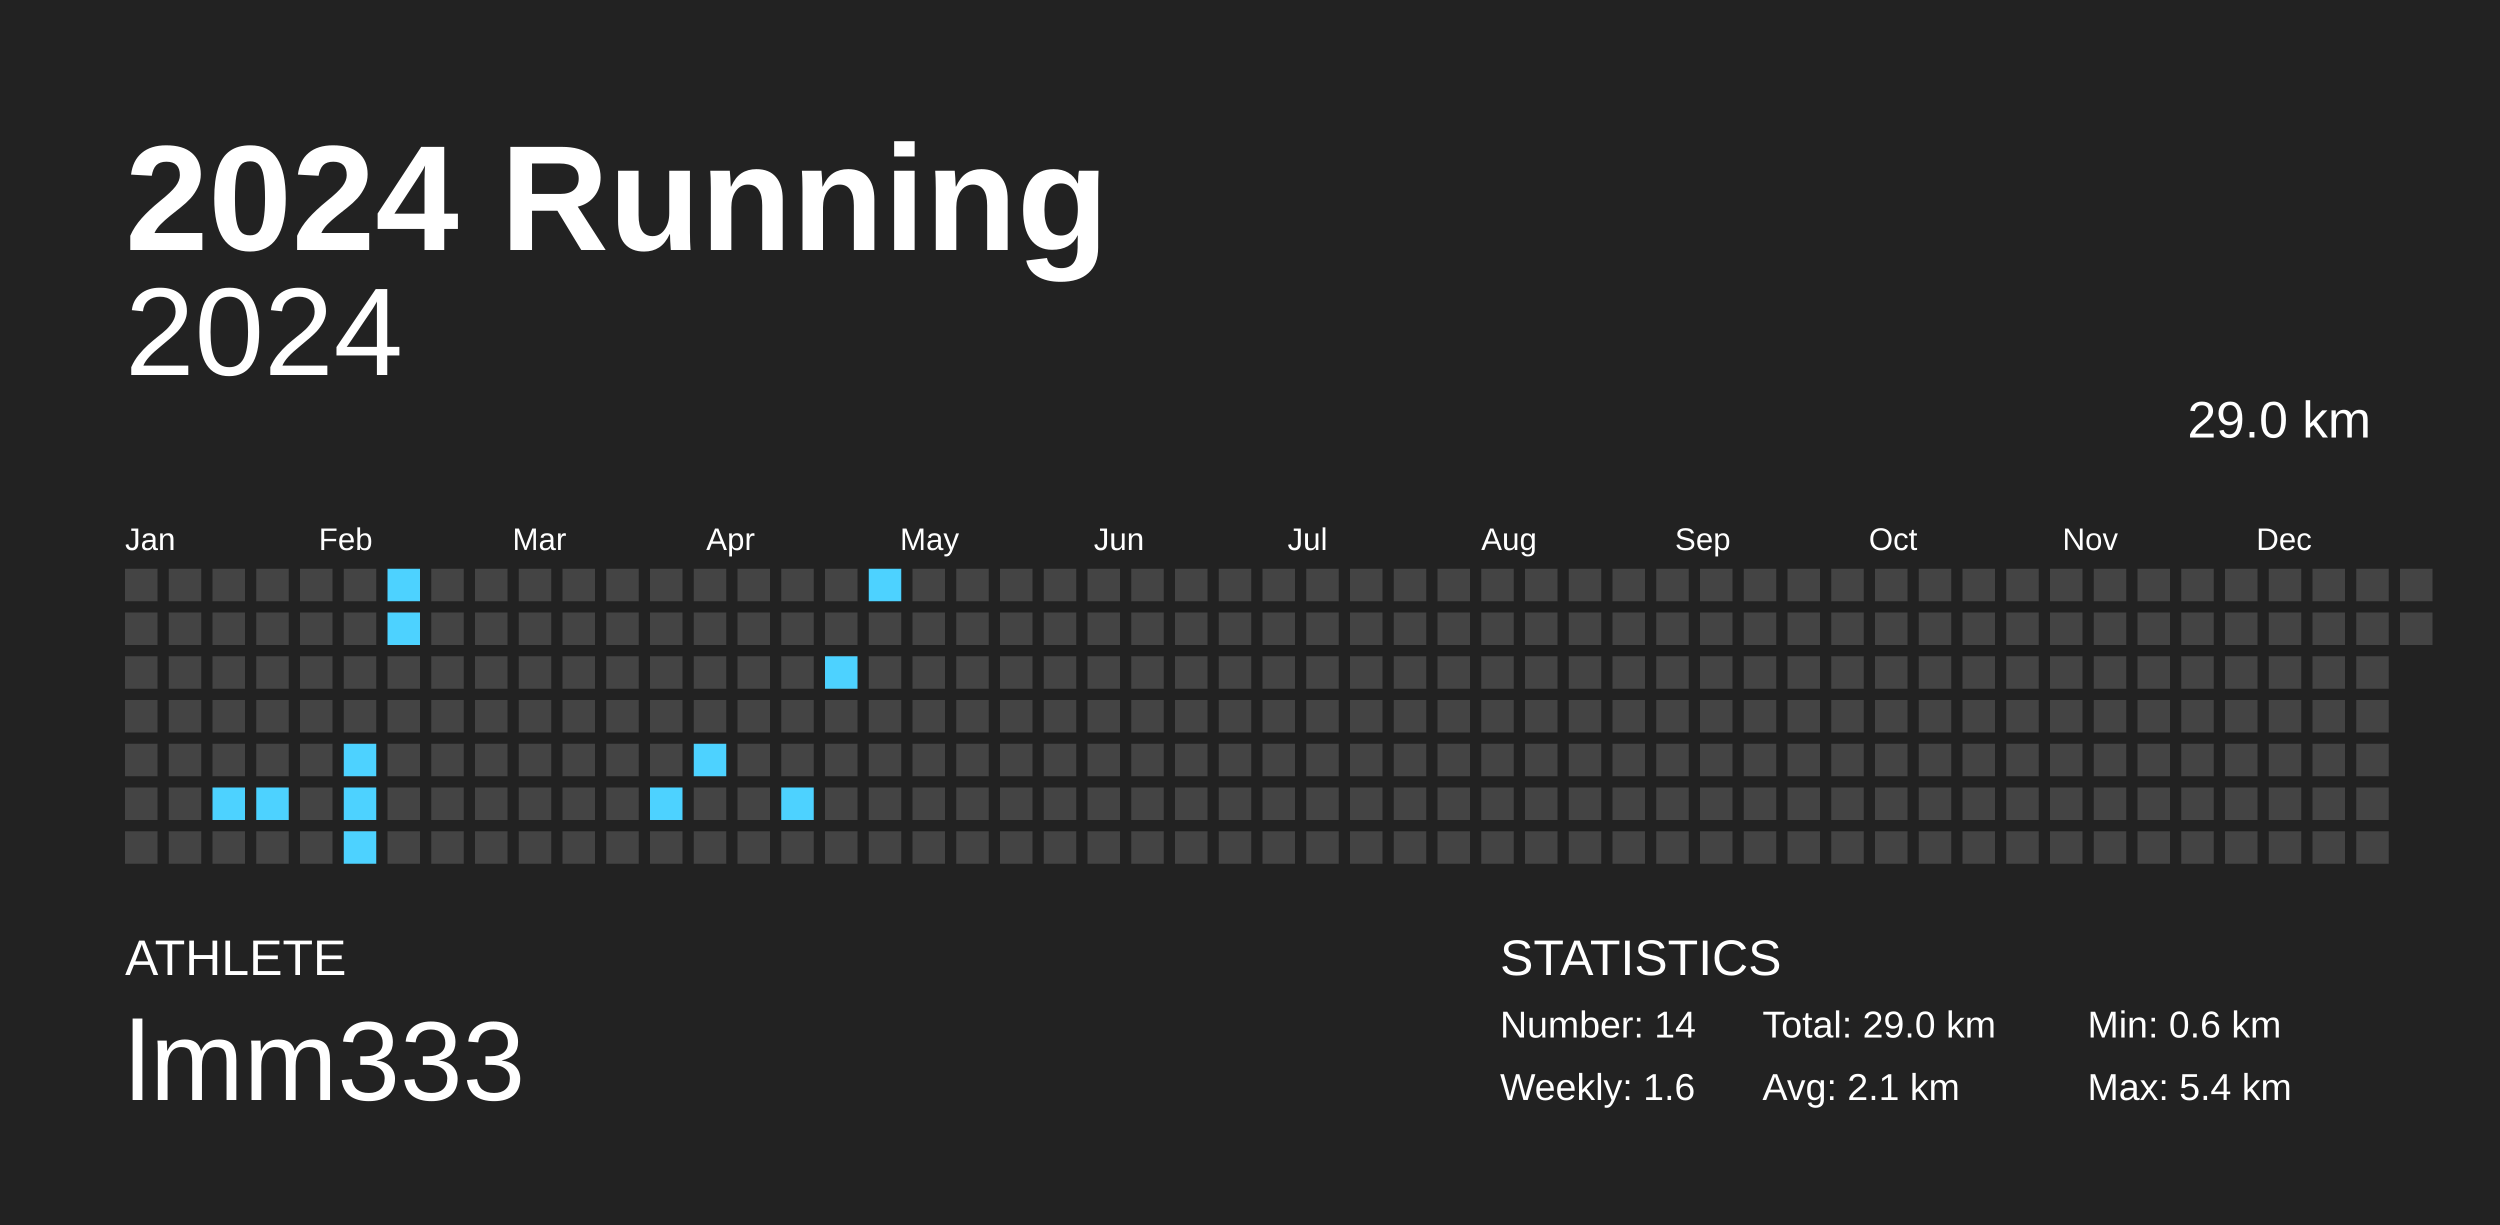
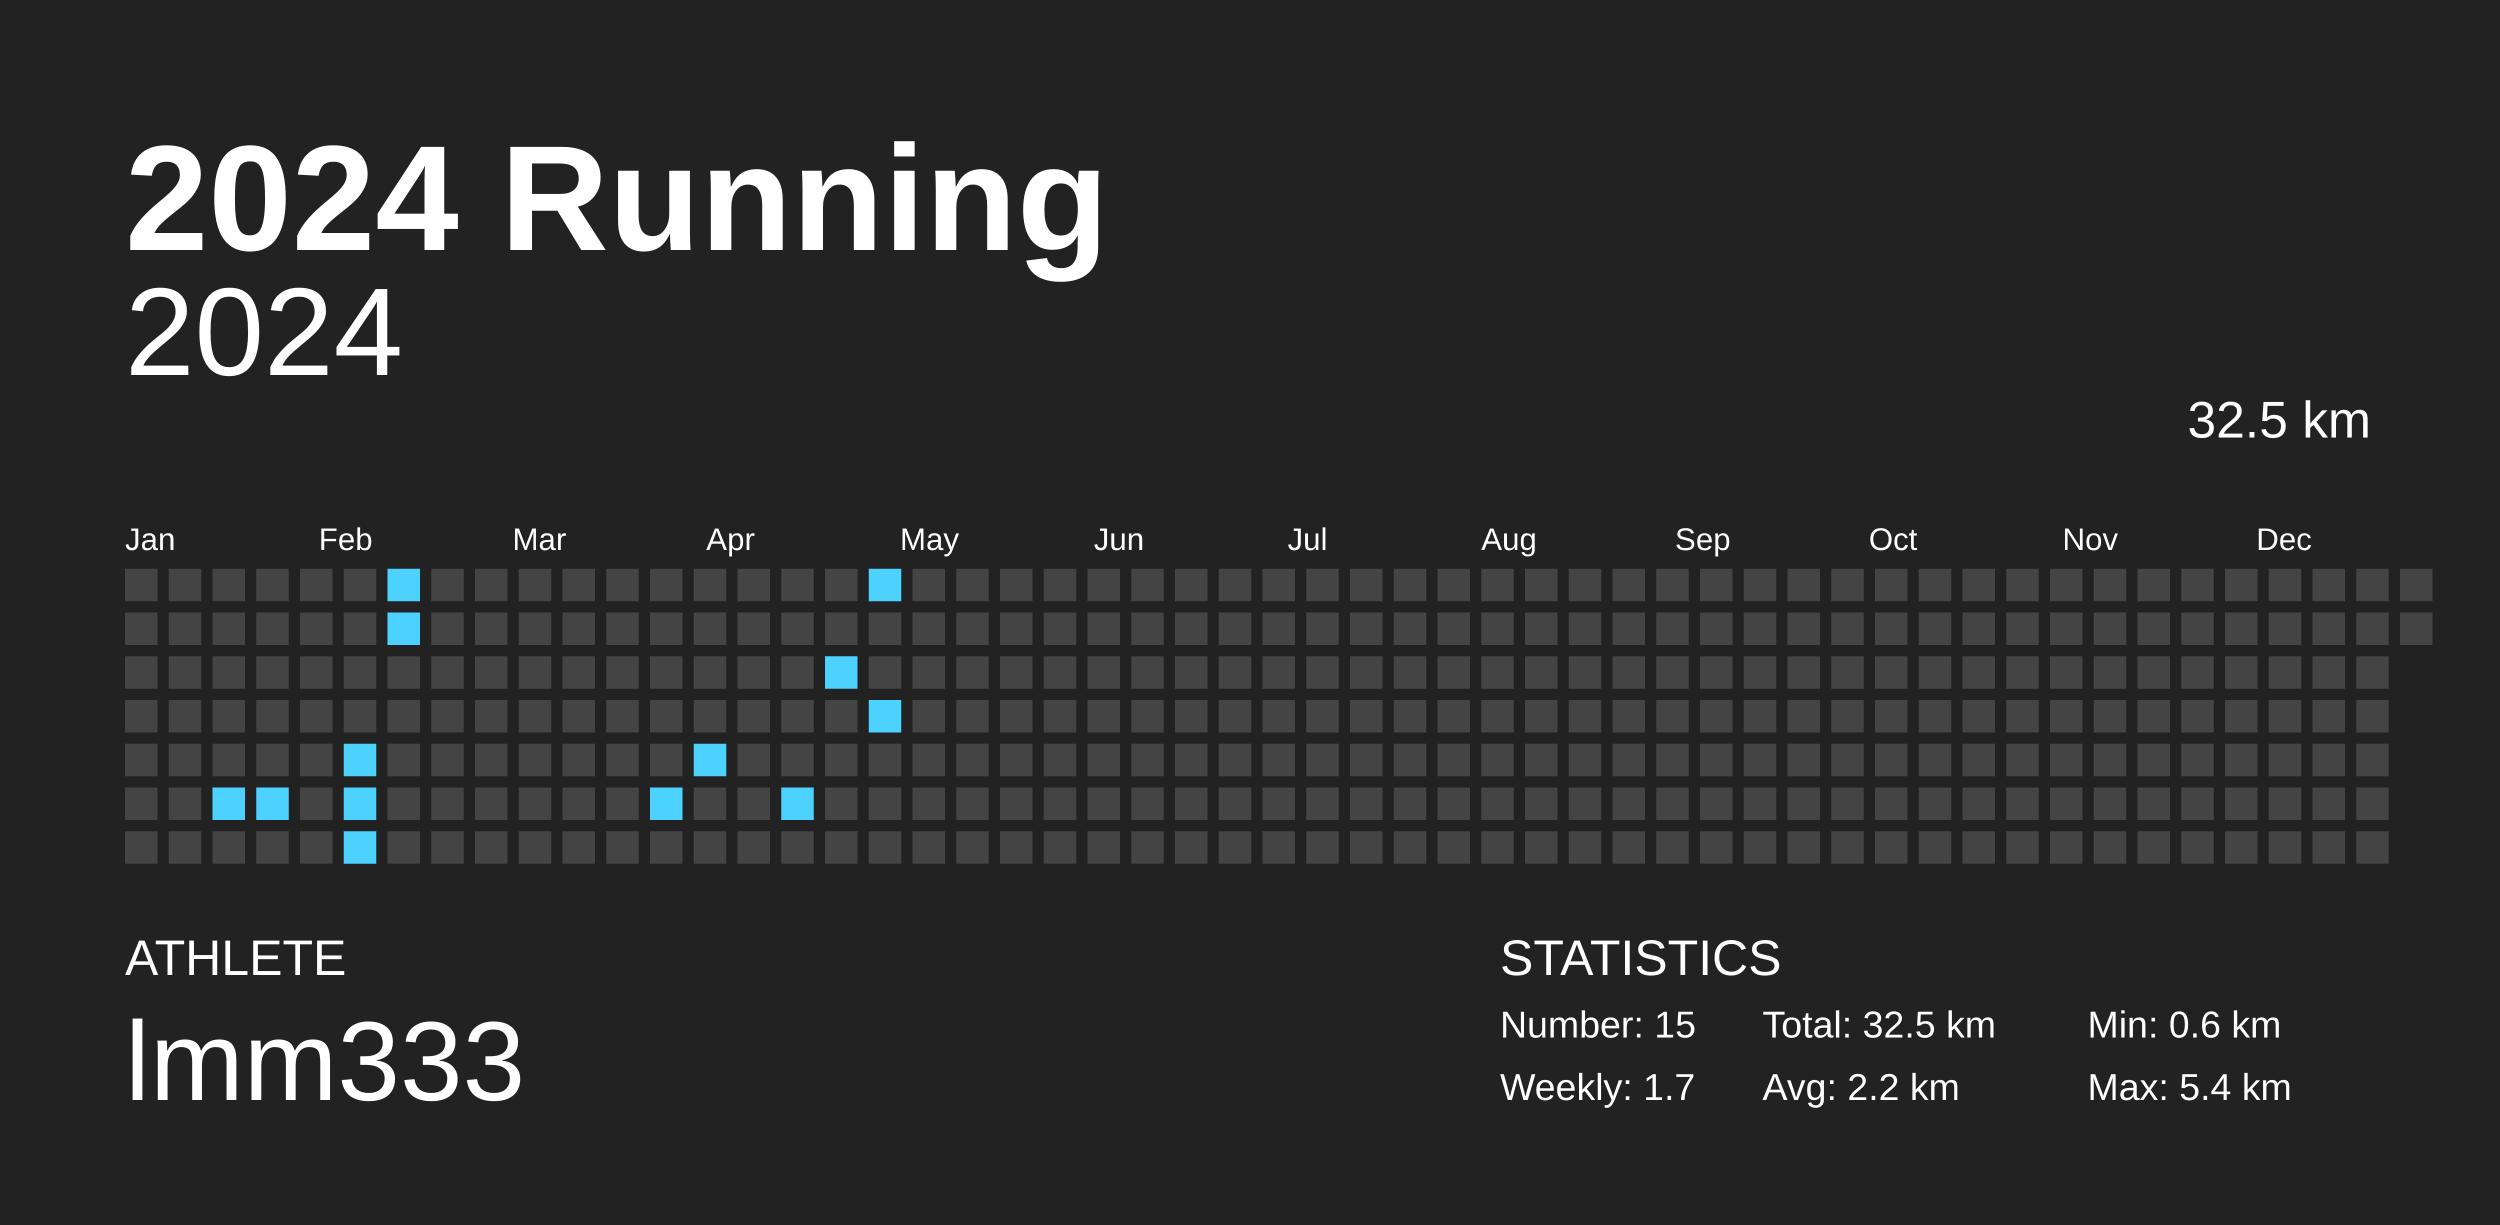
<svg xmlns="http://www.w3.org/2000/svg" baseProfile="full" height="98mm" version="1.1" viewBox="0,0,200,98" width="200mm">
  <defs />
  <rect fill="#222222" height="98" width="200" x="0" y="0" />
  <text fill="#FFFFFF" style="font-size:12px; font-family:Arial; font-weight:bold;" x="10" y="20">2024 Running</text>
  <text fill="#FFFFFF" style="font-size:4px; font-family:Arial" x="10" y="78">ATHLETE</text>
  <text fill="#FFFFFF" style="font-size:9px; font-family:Arial" x="10" y="88">lmm333</text>
  <text fill="#FFFFFF" style="font-size:4px; font-family:Arial" x="120" y="78">STATISTICS</text>
-   <text fill="#FFFFFF" style="font-size:3px; font-family:Arial" x="120" y="83">Number: 14</text>
-   <text fill="#FFFFFF" style="font-size:3px; font-family:Arial" x="120" y="88">Weekly: 1.6</text>
-   <text fill="#FFFFFF" style="font-size:3px; font-family:Arial" x="141" y="83">Total: 29.0 km</text>
-   <text fill="#FFFFFF" style="font-size:3px; font-family:Arial" x="141" y="88">Avg: 2.1 km</text>
+   <text fill="#FFFFFF" style="font-size:3px; font-family:Arial" x="120" y="83">Number: 15</text>
+   <text fill="#FFFFFF" style="font-size:3px; font-family:Arial" x="120" y="88">Weekly: 1.7</text>
+   <text fill="#FFFFFF" style="font-size:3px; font-family:Arial" x="141" y="83">Total: 32.5 km</text>
+   <text fill="#FFFFFF" style="font-size:3px; font-family:Arial" x="141" y="88">Avg: 2.2 km</text>
  <text fill="#FFFFFF" style="font-size:3px; font-family:Arial" x="167" y="83">Min: 0.6 km</text>
  <text fill="#FFFFFF" style="font-size:3px; font-family:Arial" x="167" y="88">Max: 5.4 km</text>
  <text alignment-baseline="hanging" fill="#FFFFFF" style="font-size:10.0px; font-family:Arial;" x="10" y="30">2024</text>
-   <text alignment-baseline="hanging" fill="#FFFFFF" style="font-size:4.125px; font-family:Arial;" x="175" y="35">29.0 km</text>
+   <text alignment-baseline="hanging" fill="#FFFFFF" style="font-size:4.125px; font-family:Arial;" x="175" y="35">32.5 km</text>
  <text fill="#FFFFFF" style="font-size:2.5px; font-family:Arial" x="10.0" y="44">Jan</text>
  <text fill="#FFFFFF" style="font-size:2.5px; font-family:Arial" x="25.5" y="44">Feb</text>
  <text fill="#FFFFFF" style="font-size:2.5px; font-family:Arial" x="41.0" y="44">Mar</text>
  <text fill="#FFFFFF" style="font-size:2.5px; font-family:Arial" x="56.5" y="44">Apr</text>
  <text fill="#FFFFFF" style="font-size:2.5px; font-family:Arial" x="72.0" y="44">May</text>
  <text fill="#FFFFFF" style="font-size:2.5px; font-family:Arial" x="87.5" y="44">Jun</text>
  <text fill="#FFFFFF" style="font-size:2.5px; font-family:Arial" x="103.0" y="44">Jul</text>
  <text fill="#FFFFFF" style="font-size:2.5px; font-family:Arial" x="118.5" y="44">Aug</text>
  <text fill="#FFFFFF" style="font-size:2.5px; font-family:Arial" x="134.0" y="44">Sep</text>
  <text fill="#FFFFFF" style="font-size:2.5px; font-family:Arial" x="149.5" y="44">Oct</text>
  <text fill="#FFFFFF" style="font-size:2.5px; font-family:Arial" x="165.0" y="44">Nov</text>
  <text fill="#FFFFFF" style="font-size:2.5px; font-family:Arial" x="180.5" y="44">Dec</text>
  <rect fill="#444444" height="2.6" width="2.6" x="10.0" y="45.5" />
  <rect fill="#444444" height="2.6" width="2.6" x="10.0" y="49.0" />
  <rect fill="#444444" height="2.6" width="2.6" x="10.0" y="52.5" />
  <rect fill="#444444" height="2.6" width="2.6" x="10.0" y="56.0" />
  <rect fill="#444444" height="2.6" width="2.6" x="10.0" y="59.5" />
  <rect fill="#444444" height="2.6" width="2.6" x="10.0" y="63.0" />
  <rect fill="#444444" height="2.6" width="2.6" x="10.0" y="66.5" />
  <rect fill="#444444" height="2.6" width="2.6" x="13.5" y="45.5" />
  <rect fill="#444444" height="2.6" width="2.6" x="13.5" y="49.0" />
  <rect fill="#444444" height="2.6" width="2.6" x="13.5" y="52.5" />
  <rect fill="#444444" height="2.6" width="2.6" x="13.5" y="56.0" />
  <rect fill="#444444" height="2.6" width="2.6" x="13.5" y="59.5" />
  <rect fill="#444444" height="2.6" width="2.6" x="13.5" y="63.0" />
  <rect fill="#444444" height="2.6" width="2.6" x="13.5" y="66.5" />
  <rect fill="#444444" height="2.6" width="2.6" x="17.0" y="45.5" />
  <rect fill="#444444" height="2.6" width="2.6" x="17.0" y="49.0" />
  <rect fill="#444444" height="2.6" width="2.6" x="17.0" y="52.5" />
  <rect fill="#444444" height="2.6" width="2.6" x="17.0" y="56.0" />
  <rect fill="#444444" height="2.6" width="2.6" x="17.0" y="59.5" />
  <rect fill="#4dd2ff" height="2.6" width="2.6" x="17.0" y="63.0" />
  <rect fill="#444444" height="2.6" width="2.6" x="17.0" y="66.5" />
  <rect fill="#444444" height="2.6" width="2.6" x="20.5" y="45.5" />
  <rect fill="#444444" height="2.6" width="2.6" x="20.5" y="49.0" />
  <rect fill="#444444" height="2.6" width="2.6" x="20.5" y="52.5" />
  <rect fill="#444444" height="2.6" width="2.6" x="20.5" y="56.0" />
  <rect fill="#444444" height="2.6" width="2.6" x="20.5" y="59.5" />
  <rect fill="#4dd2ff" height="2.6" width="2.6" x="20.5" y="63.0" />
  <rect fill="#444444" height="2.6" width="2.6" x="20.5" y="66.5" />
  <rect fill="#444444" height="2.6" width="2.6" x="24.0" y="45.5" />
  <rect fill="#444444" height="2.6" width="2.6" x="24.0" y="49.0" />
  <rect fill="#444444" height="2.6" width="2.6" x="24.0" y="52.5" />
  <rect fill="#444444" height="2.6" width="2.6" x="24.0" y="56.0" />
  <rect fill="#444444" height="2.6" width="2.6" x="24.0" y="59.5" />
  <rect fill="#444444" height="2.6" width="2.6" x="24.0" y="63.0" />
  <rect fill="#444444" height="2.6" width="2.6" x="24.0" y="66.5" />
  <rect fill="#444444" height="2.6" width="2.6" x="27.5" y="45.5" />
  <rect fill="#444444" height="2.6" width="2.6" x="27.5" y="49.0" />
  <rect fill="#444444" height="2.6" width="2.6" x="27.5" y="52.5" />
  <rect fill="#444444" height="2.6" width="2.6" x="27.5" y="56.0" />
  <rect fill="#4dd2ff" height="2.6" width="2.6" x="27.5" y="59.5" />
  <rect fill="#4dd2ff" height="2.6" width="2.6" x="27.5" y="63.0" />
  <rect fill="#4dd2ff" height="2.6" width="2.6" x="27.5" y="66.5" />
  <rect fill="#4dd2ff" height="2.6" width="2.6" x="31.0" y="45.5" />
  <rect fill="#4dd2ff" height="2.6" width="2.6" x="31.0" y="49.0" />
  <rect fill="#444444" height="2.6" width="2.6" x="31.0" y="52.5" />
  <rect fill="#444444" height="2.6" width="2.6" x="31.0" y="56.0" />
  <rect fill="#444444" height="2.6" width="2.6" x="31.0" y="59.5" />
  <rect fill="#444444" height="2.6" width="2.6" x="31.0" y="63.0" />
  <rect fill="#444444" height="2.6" width="2.6" x="31.0" y="66.5" />
  <rect fill="#444444" height="2.6" width="2.6" x="34.5" y="45.5" />
  <rect fill="#444444" height="2.6" width="2.6" x="34.5" y="49.0" />
  <rect fill="#444444" height="2.6" width="2.6" x="34.5" y="52.5" />
  <rect fill="#444444" height="2.6" width="2.6" x="34.5" y="56.0" />
  <rect fill="#444444" height="2.6" width="2.6" x="34.5" y="59.5" />
  <rect fill="#444444" height="2.6" width="2.6" x="34.5" y="63.0" />
  <rect fill="#444444" height="2.6" width="2.6" x="34.5" y="66.5" />
  <rect fill="#444444" height="2.6" width="2.6" x="38.0" y="45.5" />
  <rect fill="#444444" height="2.6" width="2.6" x="38.0" y="49.0" />
  <rect fill="#444444" height="2.6" width="2.6" x="38.0" y="52.5" />
  <rect fill="#444444" height="2.6" width="2.6" x="38.0" y="56.0" />
  <rect fill="#444444" height="2.6" width="2.6" x="38.0" y="59.5" />
  <rect fill="#444444" height="2.6" width="2.6" x="38.0" y="63.0" />
  <rect fill="#444444" height="2.6" width="2.6" x="38.0" y="66.5" />
  <rect fill="#444444" height="2.6" width="2.6" x="41.5" y="45.5" />
  <rect fill="#444444" height="2.6" width="2.6" x="41.5" y="49.0" />
  <rect fill="#444444" height="2.6" width="2.6" x="41.5" y="52.5" />
  <rect fill="#444444" height="2.6" width="2.6" x="41.5" y="56.0" />
  <rect fill="#444444" height="2.6" width="2.6" x="41.5" y="59.5" />
  <rect fill="#444444" height="2.6" width="2.6" x="41.5" y="63.0" />
  <rect fill="#444444" height="2.6" width="2.6" x="41.5" y="66.5" />
  <rect fill="#444444" height="2.6" width="2.6" x="45.0" y="45.5" />
  <rect fill="#444444" height="2.6" width="2.6" x="45.0" y="49.0" />
  <rect fill="#444444" height="2.6" width="2.6" x="45.0" y="52.5" />
  <rect fill="#444444" height="2.6" width="2.6" x="45.0" y="56.0" />
  <rect fill="#444444" height="2.6" width="2.6" x="45.0" y="59.5" />
  <rect fill="#444444" height="2.6" width="2.6" x="45.0" y="63.0" />
  <rect fill="#444444" height="2.6" width="2.6" x="45.0" y="66.5" />
  <rect fill="#444444" height="2.6" width="2.6" x="48.5" y="45.5" />
  <rect fill="#444444" height="2.6" width="2.6" x="48.5" y="49.0" />
  <rect fill="#444444" height="2.6" width="2.6" x="48.5" y="52.5" />
  <rect fill="#444444" height="2.6" width="2.6" x="48.5" y="56.0" />
  <rect fill="#444444" height="2.6" width="2.6" x="48.5" y="59.5" />
  <rect fill="#444444" height="2.6" width="2.6" x="48.5" y="63.0" />
  <rect fill="#444444" height="2.6" width="2.6" x="48.5" y="66.5" />
  <rect fill="#444444" height="2.6" width="2.6" x="52.0" y="45.5" />
  <rect fill="#444444" height="2.6" width="2.6" x="52.0" y="49.0" />
  <rect fill="#444444" height="2.6" width="2.6" x="52.0" y="52.5" />
  <rect fill="#444444" height="2.6" width="2.6" x="52.0" y="56.0" />
  <rect fill="#444444" height="2.6" width="2.6" x="52.0" y="59.5" />
  <rect fill="#4dd2ff" height="2.6" width="2.6" x="52.0" y="63.0" />
  <rect fill="#444444" height="2.6" width="2.6" x="52.0" y="66.5" />
  <rect fill="#444444" height="2.6" width="2.6" x="55.5" y="45.5" />
  <rect fill="#444444" height="2.6" width="2.6" x="55.5" y="49.0" />
  <rect fill="#444444" height="2.6" width="2.6" x="55.5" y="52.5" />
  <rect fill="#444444" height="2.6" width="2.6" x="55.5" y="56.0" />
  <rect fill="#4dd2ff" height="2.6" width="2.6" x="55.5" y="59.5" />
  <rect fill="#444444" height="2.6" width="2.6" x="55.5" y="63.0" />
  <rect fill="#444444" height="2.6" width="2.6" x="55.5" y="66.5" />
  <rect fill="#444444" height="2.6" width="2.6" x="59.0" y="45.5" />
  <rect fill="#444444" height="2.6" width="2.6" x="59.0" y="49.0" />
  <rect fill="#444444" height="2.6" width="2.6" x="59.0" y="52.5" />
  <rect fill="#444444" height="2.6" width="2.6" x="59.0" y="56.0" />
  <rect fill="#444444" height="2.6" width="2.6" x="59.0" y="59.5" />
  <rect fill="#444444" height="2.6" width="2.6" x="59.0" y="63.0" />
  <rect fill="#444444" height="2.6" width="2.6" x="59.0" y="66.5" />
  <rect fill="#444444" height="2.6" width="2.6" x="62.5" y="45.5" />
  <rect fill="#444444" height="2.6" width="2.6" x="62.5" y="49.0" />
  <rect fill="#444444" height="2.6" width="2.6" x="62.5" y="52.5" />
  <rect fill="#444444" height="2.6" width="2.6" x="62.5" y="56.0" />
  <rect fill="#444444" height="2.6" width="2.6" x="62.5" y="59.5" />
  <rect fill="#4dd2ff" height="2.6" width="2.6" x="62.5" y="63.0" />
  <rect fill="#444444" height="2.6" width="2.6" x="62.5" y="66.5" />
  <rect fill="#444444" height="2.6" width="2.6" x="66.0" y="45.5" />
  <rect fill="#444444" height="2.6" width="2.6" x="66.0" y="49.0" />
  <rect fill="#4dd2ff" height="2.6" width="2.6" x="66.0" y="52.5" />
  <rect fill="#444444" height="2.6" width="2.6" x="66.0" y="56.0" />
  <rect fill="#444444" height="2.6" width="2.6" x="66.0" y="59.5" />
  <rect fill="#444444" height="2.6" width="2.6" x="66.0" y="63.0" />
  <rect fill="#444444" height="2.6" width="2.6" x="66.0" y="66.5" />
  <rect fill="#4dd2ff" height="2.6" width="2.6" x="69.5" y="45.5" />
  <rect fill="#444444" height="2.6" width="2.6" x="69.5" y="49.0" />
  <rect fill="#444444" height="2.6" width="2.6" x="69.5" y="52.5" />
-   <rect fill="#444444" height="2.6" width="2.6" x="69.5" y="56.0" />
+   <rect fill="#4dd2ff" height="2.6" width="2.6" x="69.5" y="56.0" />
  <rect fill="#444444" height="2.6" width="2.6" x="69.5" y="59.5" />
  <rect fill="#444444" height="2.6" width="2.6" x="69.5" y="63.0" />
  <rect fill="#444444" height="2.6" width="2.6" x="69.5" y="66.5" />
  <rect fill="#444444" height="2.6" width="2.6" x="73.0" y="45.5" />
  <rect fill="#444444" height="2.6" width="2.6" x="73.0" y="49.0" />
  <rect fill="#444444" height="2.6" width="2.6" x="73.0" y="52.5" />
  <rect fill="#444444" height="2.6" width="2.6" x="73.0" y="56.0" />
  <rect fill="#444444" height="2.6" width="2.6" x="73.0" y="59.5" />
  <rect fill="#444444" height="2.6" width="2.6" x="73.0" y="63.0" />
  <rect fill="#444444" height="2.6" width="2.6" x="73.0" y="66.5" />
  <rect fill="#444444" height="2.6" width="2.6" x="76.5" y="45.5" />
  <rect fill="#444444" height="2.6" width="2.6" x="76.5" y="49.0" />
  <rect fill="#444444" height="2.6" width="2.6" x="76.5" y="52.5" />
  <rect fill="#444444" height="2.6" width="2.6" x="76.5" y="56.0" />
  <rect fill="#444444" height="2.6" width="2.6" x="76.5" y="59.5" />
  <rect fill="#444444" height="2.6" width="2.6" x="76.5" y="63.0" />
  <rect fill="#444444" height="2.6" width="2.6" x="76.5" y="66.5" />
  <rect fill="#444444" height="2.6" width="2.6" x="80.0" y="45.5" />
  <rect fill="#444444" height="2.6" width="2.6" x="80.0" y="49.0" />
  <rect fill="#444444" height="2.6" width="2.6" x="80.0" y="52.5" />
  <rect fill="#444444" height="2.6" width="2.6" x="80.0" y="56.0" />
  <rect fill="#444444" height="2.6" width="2.6" x="80.0" y="59.5" />
  <rect fill="#444444" height="2.6" width="2.6" x="80.0" y="63.0" />
  <rect fill="#444444" height="2.6" width="2.6" x="80.0" y="66.5" />
  <rect fill="#444444" height="2.6" width="2.6" x="83.5" y="45.5" />
  <rect fill="#444444" height="2.6" width="2.6" x="83.5" y="49.0" />
  <rect fill="#444444" height="2.6" width="2.6" x="83.5" y="52.5" />
  <rect fill="#444444" height="2.6" width="2.6" x="83.5" y="56.0" />
  <rect fill="#444444" height="2.6" width="2.6" x="83.5" y="59.5" />
  <rect fill="#444444" height="2.6" width="2.6" x="83.5" y="63.0" />
  <rect fill="#444444" height="2.6" width="2.6" x="83.5" y="66.5" />
  <rect fill="#444444" height="2.6" width="2.6" x="87.0" y="45.5" />
  <rect fill="#444444" height="2.6" width="2.6" x="87.0" y="49.0" />
  <rect fill="#444444" height="2.6" width="2.6" x="87.0" y="52.5" />
  <rect fill="#444444" height="2.6" width="2.6" x="87.0" y="56.0" />
  <rect fill="#444444" height="2.6" width="2.6" x="87.0" y="59.5" />
  <rect fill="#444444" height="2.6" width="2.6" x="87.0" y="63.0" />
  <rect fill="#444444" height="2.6" width="2.6" x="87.0" y="66.5" />
  <rect fill="#444444" height="2.6" width="2.6" x="90.5" y="45.5" />
  <rect fill="#444444" height="2.6" width="2.6" x="90.5" y="49.0" />
  <rect fill="#444444" height="2.6" width="2.6" x="90.5" y="52.5" />
  <rect fill="#444444" height="2.6" width="2.6" x="90.5" y="56.0" />
  <rect fill="#444444" height="2.6" width="2.6" x="90.5" y="59.5" />
  <rect fill="#444444" height="2.6" width="2.6" x="90.5" y="63.0" />
  <rect fill="#444444" height="2.6" width="2.6" x="90.5" y="66.5" />
  <rect fill="#444444" height="2.6" width="2.6" x="94.0" y="45.5" />
  <rect fill="#444444" height="2.6" width="2.6" x="94.0" y="49.0" />
  <rect fill="#444444" height="2.6" width="2.6" x="94.0" y="52.5" />
  <rect fill="#444444" height="2.6" width="2.6" x="94.0" y="56.0" />
  <rect fill="#444444" height="2.6" width="2.6" x="94.0" y="59.5" />
  <rect fill="#444444" height="2.6" width="2.6" x="94.0" y="63.0" />
  <rect fill="#444444" height="2.6" width="2.6" x="94.0" y="66.5" />
  <rect fill="#444444" height="2.6" width="2.6" x="97.5" y="45.5" />
  <rect fill="#444444" height="2.6" width="2.6" x="97.5" y="49.0" />
  <rect fill="#444444" height="2.6" width="2.6" x="97.5" y="52.5" />
  <rect fill="#444444" height="2.6" width="2.6" x="97.5" y="56.0" />
  <rect fill="#444444" height="2.6" width="2.6" x="97.5" y="59.5" />
  <rect fill="#444444" height="2.6" width="2.6" x="97.5" y="63.0" />
  <rect fill="#444444" height="2.6" width="2.6" x="97.5" y="66.5" />
  <rect fill="#444444" height="2.6" width="2.6" x="101.0" y="45.5" />
  <rect fill="#444444" height="2.6" width="2.6" x="101.0" y="49.0" />
  <rect fill="#444444" height="2.6" width="2.6" x="101.0" y="52.5" />
  <rect fill="#444444" height="2.6" width="2.6" x="101.0" y="56.0" />
  <rect fill="#444444" height="2.6" width="2.6" x="101.0" y="59.5" />
  <rect fill="#444444" height="2.6" width="2.6" x="101.0" y="63.0" />
  <rect fill="#444444" height="2.6" width="2.6" x="101.0" y="66.5" />
  <rect fill="#444444" height="2.6" width="2.6" x="104.5" y="45.5" />
  <rect fill="#444444" height="2.6" width="2.6" x="104.5" y="49.0" />
  <rect fill="#444444" height="2.6" width="2.6" x="104.5" y="52.5" />
  <rect fill="#444444" height="2.6" width="2.6" x="104.5" y="56.0" />
  <rect fill="#444444" height="2.6" width="2.6" x="104.5" y="59.5" />
  <rect fill="#444444" height="2.6" width="2.6" x="104.5" y="63.0" />
  <rect fill="#444444" height="2.6" width="2.6" x="104.5" y="66.5" />
  <rect fill="#444444" height="2.6" width="2.6" x="108.0" y="45.5" />
  <rect fill="#444444" height="2.6" width="2.6" x="108.0" y="49.0" />
  <rect fill="#444444" height="2.6" width="2.6" x="108.0" y="52.5" />
  <rect fill="#444444" height="2.6" width="2.6" x="108.0" y="56.0" />
  <rect fill="#444444" height="2.6" width="2.6" x="108.0" y="59.5" />
  <rect fill="#444444" height="2.6" width="2.6" x="108.0" y="63.0" />
  <rect fill="#444444" height="2.6" width="2.6" x="108.0" y="66.5" />
  <rect fill="#444444" height="2.6" width="2.6" x="111.5" y="45.5" />
  <rect fill="#444444" height="2.6" width="2.6" x="111.5" y="49.0" />
  <rect fill="#444444" height="2.6" width="2.6" x="111.5" y="52.5" />
  <rect fill="#444444" height="2.6" width="2.6" x="111.5" y="56.0" />
  <rect fill="#444444" height="2.6" width="2.6" x="111.5" y="59.5" />
  <rect fill="#444444" height="2.6" width="2.6" x="111.5" y="63.0" />
  <rect fill="#444444" height="2.6" width="2.6" x="111.5" y="66.5" />
  <rect fill="#444444" height="2.6" width="2.6" x="115.0" y="45.5" />
  <rect fill="#444444" height="2.6" width="2.6" x="115.0" y="49.0" />
  <rect fill="#444444" height="2.6" width="2.6" x="115.0" y="52.5" />
  <rect fill="#444444" height="2.6" width="2.6" x="115.0" y="56.0" />
  <rect fill="#444444" height="2.6" width="2.6" x="115.0" y="59.5" />
  <rect fill="#444444" height="2.6" width="2.6" x="115.0" y="63.0" />
  <rect fill="#444444" height="2.6" width="2.6" x="115.0" y="66.5" />
  <rect fill="#444444" height="2.6" width="2.6" x="118.5" y="45.5" />
  <rect fill="#444444" height="2.6" width="2.6" x="118.5" y="49.0" />
  <rect fill="#444444" height="2.6" width="2.6" x="118.5" y="52.5" />
  <rect fill="#444444" height="2.6" width="2.6" x="118.5" y="56.0" />
  <rect fill="#444444" height="2.6" width="2.6" x="118.5" y="59.5" />
  <rect fill="#444444" height="2.6" width="2.6" x="118.5" y="63.0" />
  <rect fill="#444444" height="2.6" width="2.6" x="118.5" y="66.5" />
  <rect fill="#444444" height="2.6" width="2.6" x="122.0" y="45.5" />
  <rect fill="#444444" height="2.6" width="2.6" x="122.0" y="49.0" />
  <rect fill="#444444" height="2.6" width="2.6" x="122.0" y="52.5" />
  <rect fill="#444444" height="2.6" width="2.6" x="122.0" y="56.0" />
  <rect fill="#444444" height="2.6" width="2.6" x="122.0" y="59.5" />
  <rect fill="#444444" height="2.6" width="2.6" x="122.0" y="63.0" />
  <rect fill="#444444" height="2.6" width="2.6" x="122.0" y="66.5" />
  <rect fill="#444444" height="2.6" width="2.6" x="125.5" y="45.5" />
  <rect fill="#444444" height="2.6" width="2.6" x="125.5" y="49.0" />
  <rect fill="#444444" height="2.6" width="2.6" x="125.5" y="52.5" />
  <rect fill="#444444" height="2.6" width="2.6" x="125.5" y="56.0" />
  <rect fill="#444444" height="2.6" width="2.6" x="125.5" y="59.5" />
  <rect fill="#444444" height="2.6" width="2.6" x="125.5" y="63.0" />
  <rect fill="#444444" height="2.6" width="2.6" x="125.5" y="66.5" />
  <rect fill="#444444" height="2.6" width="2.6" x="129.0" y="45.5" />
  <rect fill="#444444" height="2.6" width="2.6" x="129.0" y="49.0" />
  <rect fill="#444444" height="2.6" width="2.6" x="129.0" y="52.5" />
  <rect fill="#444444" height="2.6" width="2.6" x="129.0" y="56.0" />
  <rect fill="#444444" height="2.6" width="2.6" x="129.0" y="59.5" />
  <rect fill="#444444" height="2.6" width="2.6" x="129.0" y="63.0" />
  <rect fill="#444444" height="2.6" width="2.6" x="129.0" y="66.5" />
  <rect fill="#444444" height="2.6" width="2.6" x="132.5" y="45.5" />
  <rect fill="#444444" height="2.6" width="2.6" x="132.5" y="49.0" />
  <rect fill="#444444" height="2.6" width="2.6" x="132.5" y="52.5" />
  <rect fill="#444444" height="2.6" width="2.6" x="132.5" y="56.0" />
  <rect fill="#444444" height="2.6" width="2.6" x="132.5" y="59.5" />
  <rect fill="#444444" height="2.6" width="2.6" x="132.5" y="63.0" />
  <rect fill="#444444" height="2.6" width="2.6" x="132.5" y="66.5" />
  <rect fill="#444444" height="2.6" width="2.6" x="136.0" y="45.5" />
  <rect fill="#444444" height="2.6" width="2.6" x="136.0" y="49.0" />
  <rect fill="#444444" height="2.6" width="2.6" x="136.0" y="52.5" />
  <rect fill="#444444" height="2.6" width="2.6" x="136.0" y="56.0" />
  <rect fill="#444444" height="2.6" width="2.6" x="136.0" y="59.5" />
  <rect fill="#444444" height="2.6" width="2.6" x="136.0" y="63.0" />
  <rect fill="#444444" height="2.6" width="2.6" x="136.0" y="66.5" />
  <rect fill="#444444" height="2.6" width="2.6" x="139.5" y="45.5" />
  <rect fill="#444444" height="2.6" width="2.6" x="139.5" y="49.0" />
  <rect fill="#444444" height="2.6" width="2.6" x="139.5" y="52.5" />
  <rect fill="#444444" height="2.6" width="2.6" x="139.5" y="56.0" />
  <rect fill="#444444" height="2.6" width="2.6" x="139.5" y="59.5" />
  <rect fill="#444444" height="2.6" width="2.6" x="139.5" y="63.0" />
  <rect fill="#444444" height="2.6" width="2.6" x="139.5" y="66.5" />
  <rect fill="#444444" height="2.6" width="2.6" x="143.0" y="45.5" />
  <rect fill="#444444" height="2.6" width="2.6" x="143.0" y="49.0" />
  <rect fill="#444444" height="2.6" width="2.6" x="143.0" y="52.5" />
  <rect fill="#444444" height="2.6" width="2.6" x="143.0" y="56.0" />
  <rect fill="#444444" height="2.6" width="2.6" x="143.0" y="59.5" />
  <rect fill="#444444" height="2.6" width="2.6" x="143.0" y="63.0" />
  <rect fill="#444444" height="2.6" width="2.6" x="143.0" y="66.5" />
  <rect fill="#444444" height="2.6" width="2.6" x="146.5" y="45.5" />
  <rect fill="#444444" height="2.6" width="2.6" x="146.5" y="49.0" />
  <rect fill="#444444" height="2.6" width="2.6" x="146.5" y="52.5" />
  <rect fill="#444444" height="2.6" width="2.6" x="146.5" y="56.0" />
  <rect fill="#444444" height="2.6" width="2.6" x="146.5" y="59.5" />
  <rect fill="#444444" height="2.6" width="2.6" x="146.5" y="63.0" />
  <rect fill="#444444" height="2.6" width="2.6" x="146.5" y="66.5" />
  <rect fill="#444444" height="2.6" width="2.6" x="150.0" y="45.5" />
  <rect fill="#444444" height="2.6" width="2.6" x="150.0" y="49.0" />
  <rect fill="#444444" height="2.6" width="2.6" x="150.0" y="52.5" />
  <rect fill="#444444" height="2.6" width="2.6" x="150.0" y="56.0" />
  <rect fill="#444444" height="2.6" width="2.6" x="150.0" y="59.5" />
  <rect fill="#444444" height="2.6" width="2.6" x="150.0" y="63.0" />
  <rect fill="#444444" height="2.6" width="2.6" x="150.0" y="66.5" />
  <rect fill="#444444" height="2.6" width="2.6" x="153.5" y="45.5" />
  <rect fill="#444444" height="2.6" width="2.6" x="153.5" y="49.0" />
  <rect fill="#444444" height="2.6" width="2.6" x="153.5" y="52.5" />
  <rect fill="#444444" height="2.6" width="2.6" x="153.5" y="56.0" />
  <rect fill="#444444" height="2.6" width="2.6" x="153.5" y="59.5" />
  <rect fill="#444444" height="2.6" width="2.6" x="153.5" y="63.0" />
  <rect fill="#444444" height="2.6" width="2.6" x="153.5" y="66.5" />
  <rect fill="#444444" height="2.6" width="2.6" x="157.0" y="45.5" />
  <rect fill="#444444" height="2.6" width="2.6" x="157.0" y="49.0" />
  <rect fill="#444444" height="2.6" width="2.6" x="157.0" y="52.5" />
  <rect fill="#444444" height="2.6" width="2.6" x="157.0" y="56.0" />
  <rect fill="#444444" height="2.6" width="2.6" x="157.0" y="59.5" />
  <rect fill="#444444" height="2.6" width="2.6" x="157.0" y="63.0" />
  <rect fill="#444444" height="2.6" width="2.6" x="157.0" y="66.5" />
  <rect fill="#444444" height="2.6" width="2.6" x="160.5" y="45.5" />
  <rect fill="#444444" height="2.6" width="2.6" x="160.5" y="49.0" />
  <rect fill="#444444" height="2.6" width="2.6" x="160.5" y="52.5" />
  <rect fill="#444444" height="2.6" width="2.6" x="160.5" y="56.0" />
  <rect fill="#444444" height="2.6" width="2.6" x="160.5" y="59.5" />
  <rect fill="#444444" height="2.6" width="2.6" x="160.5" y="63.0" />
  <rect fill="#444444" height="2.6" width="2.6" x="160.5" y="66.5" />
  <rect fill="#444444" height="2.6" width="2.6" x="164.0" y="45.5" />
  <rect fill="#444444" height="2.6" width="2.6" x="164.0" y="49.0" />
  <rect fill="#444444" height="2.6" width="2.6" x="164.0" y="52.5" />
  <rect fill="#444444" height="2.6" width="2.6" x="164.0" y="56.0" />
  <rect fill="#444444" height="2.6" width="2.6" x="164.0" y="59.5" />
  <rect fill="#444444" height="2.6" width="2.6" x="164.0" y="63.0" />
  <rect fill="#444444" height="2.6" width="2.6" x="164.0" y="66.5" />
  <rect fill="#444444" height="2.6" width="2.6" x="167.5" y="45.5" />
  <rect fill="#444444" height="2.6" width="2.6" x="167.5" y="49.0" />
  <rect fill="#444444" height="2.6" width="2.6" x="167.5" y="52.5" />
  <rect fill="#444444" height="2.6" width="2.6" x="167.5" y="56.0" />
  <rect fill="#444444" height="2.6" width="2.6" x="167.5" y="59.5" />
  <rect fill="#444444" height="2.6" width="2.6" x="167.5" y="63.0" />
  <rect fill="#444444" height="2.6" width="2.6" x="167.5" y="66.5" />
  <rect fill="#444444" height="2.6" width="2.6" x="171.0" y="45.5" />
  <rect fill="#444444" height="2.6" width="2.6" x="171.0" y="49.0" />
  <rect fill="#444444" height="2.6" width="2.6" x="171.0" y="52.5" />
  <rect fill="#444444" height="2.6" width="2.6" x="171.0" y="56.0" />
  <rect fill="#444444" height="2.6" width="2.6" x="171.0" y="59.5" />
  <rect fill="#444444" height="2.6" width="2.6" x="171.0" y="63.0" />
  <rect fill="#444444" height="2.6" width="2.6" x="171.0" y="66.5" />
  <rect fill="#444444" height="2.6" width="2.6" x="174.5" y="45.5" />
  <rect fill="#444444" height="2.6" width="2.6" x="174.5" y="49.0" />
  <rect fill="#444444" height="2.6" width="2.6" x="174.5" y="52.5" />
  <rect fill="#444444" height="2.6" width="2.6" x="174.5" y="56.0" />
  <rect fill="#444444" height="2.6" width="2.6" x="174.5" y="59.5" />
  <rect fill="#444444" height="2.6" width="2.6" x="174.5" y="63.0" />
  <rect fill="#444444" height="2.6" width="2.6" x="174.5" y="66.5" />
  <rect fill="#444444" height="2.6" width="2.6" x="178.0" y="45.5" />
  <rect fill="#444444" height="2.6" width="2.6" x="178.0" y="49.0" />
  <rect fill="#444444" height="2.6" width="2.6" x="178.0" y="52.5" />
  <rect fill="#444444" height="2.6" width="2.6" x="178.0" y="56.0" />
  <rect fill="#444444" height="2.6" width="2.6" x="178.0" y="59.5" />
  <rect fill="#444444" height="2.6" width="2.6" x="178.0" y="63.0" />
  <rect fill="#444444" height="2.6" width="2.6" x="178.0" y="66.5" />
  <rect fill="#444444" height="2.6" width="2.6" x="181.5" y="45.5" />
  <rect fill="#444444" height="2.6" width="2.6" x="181.5" y="49.0" />
  <rect fill="#444444" height="2.6" width="2.6" x="181.5" y="52.5" />
  <rect fill="#444444" height="2.6" width="2.6" x="181.5" y="56.0" />
  <rect fill="#444444" height="2.6" width="2.6" x="181.5" y="59.5" />
  <rect fill="#444444" height="2.6" width="2.6" x="181.5" y="63.0" />
  <rect fill="#444444" height="2.6" width="2.6" x="181.5" y="66.5" />
  <rect fill="#444444" height="2.6" width="2.6" x="185.0" y="45.5" />
  <rect fill="#444444" height="2.6" width="2.6" x="185.0" y="49.0" />
  <rect fill="#444444" height="2.6" width="2.6" x="185.0" y="52.5" />
  <rect fill="#444444" height="2.6" width="2.6" x="185.0" y="56.0" />
  <rect fill="#444444" height="2.6" width="2.6" x="185.0" y="59.5" />
  <rect fill="#444444" height="2.6" width="2.6" x="185.0" y="63.0" />
  <rect fill="#444444" height="2.6" width="2.6" x="185.0" y="66.5" />
  <rect fill="#444444" height="2.6" width="2.6" x="188.5" y="45.5" />
  <rect fill="#444444" height="2.6" width="2.6" x="188.5" y="49.0" />
  <rect fill="#444444" height="2.6" width="2.6" x="188.5" y="52.5" />
  <rect fill="#444444" height="2.6" width="2.6" x="188.5" y="56.0" />
  <rect fill="#444444" height="2.6" width="2.6" x="188.5" y="59.5" />
  <rect fill="#444444" height="2.6" width="2.6" x="188.5" y="63.0" />
  <rect fill="#444444" height="2.6" width="2.6" x="188.5" y="66.5" />
  <rect fill="#444444" height="2.6" width="2.6" x="192.0" y="45.5" />
  <rect fill="#444444" height="2.6" width="2.6" x="192.0" y="49.0" />
</svg>
